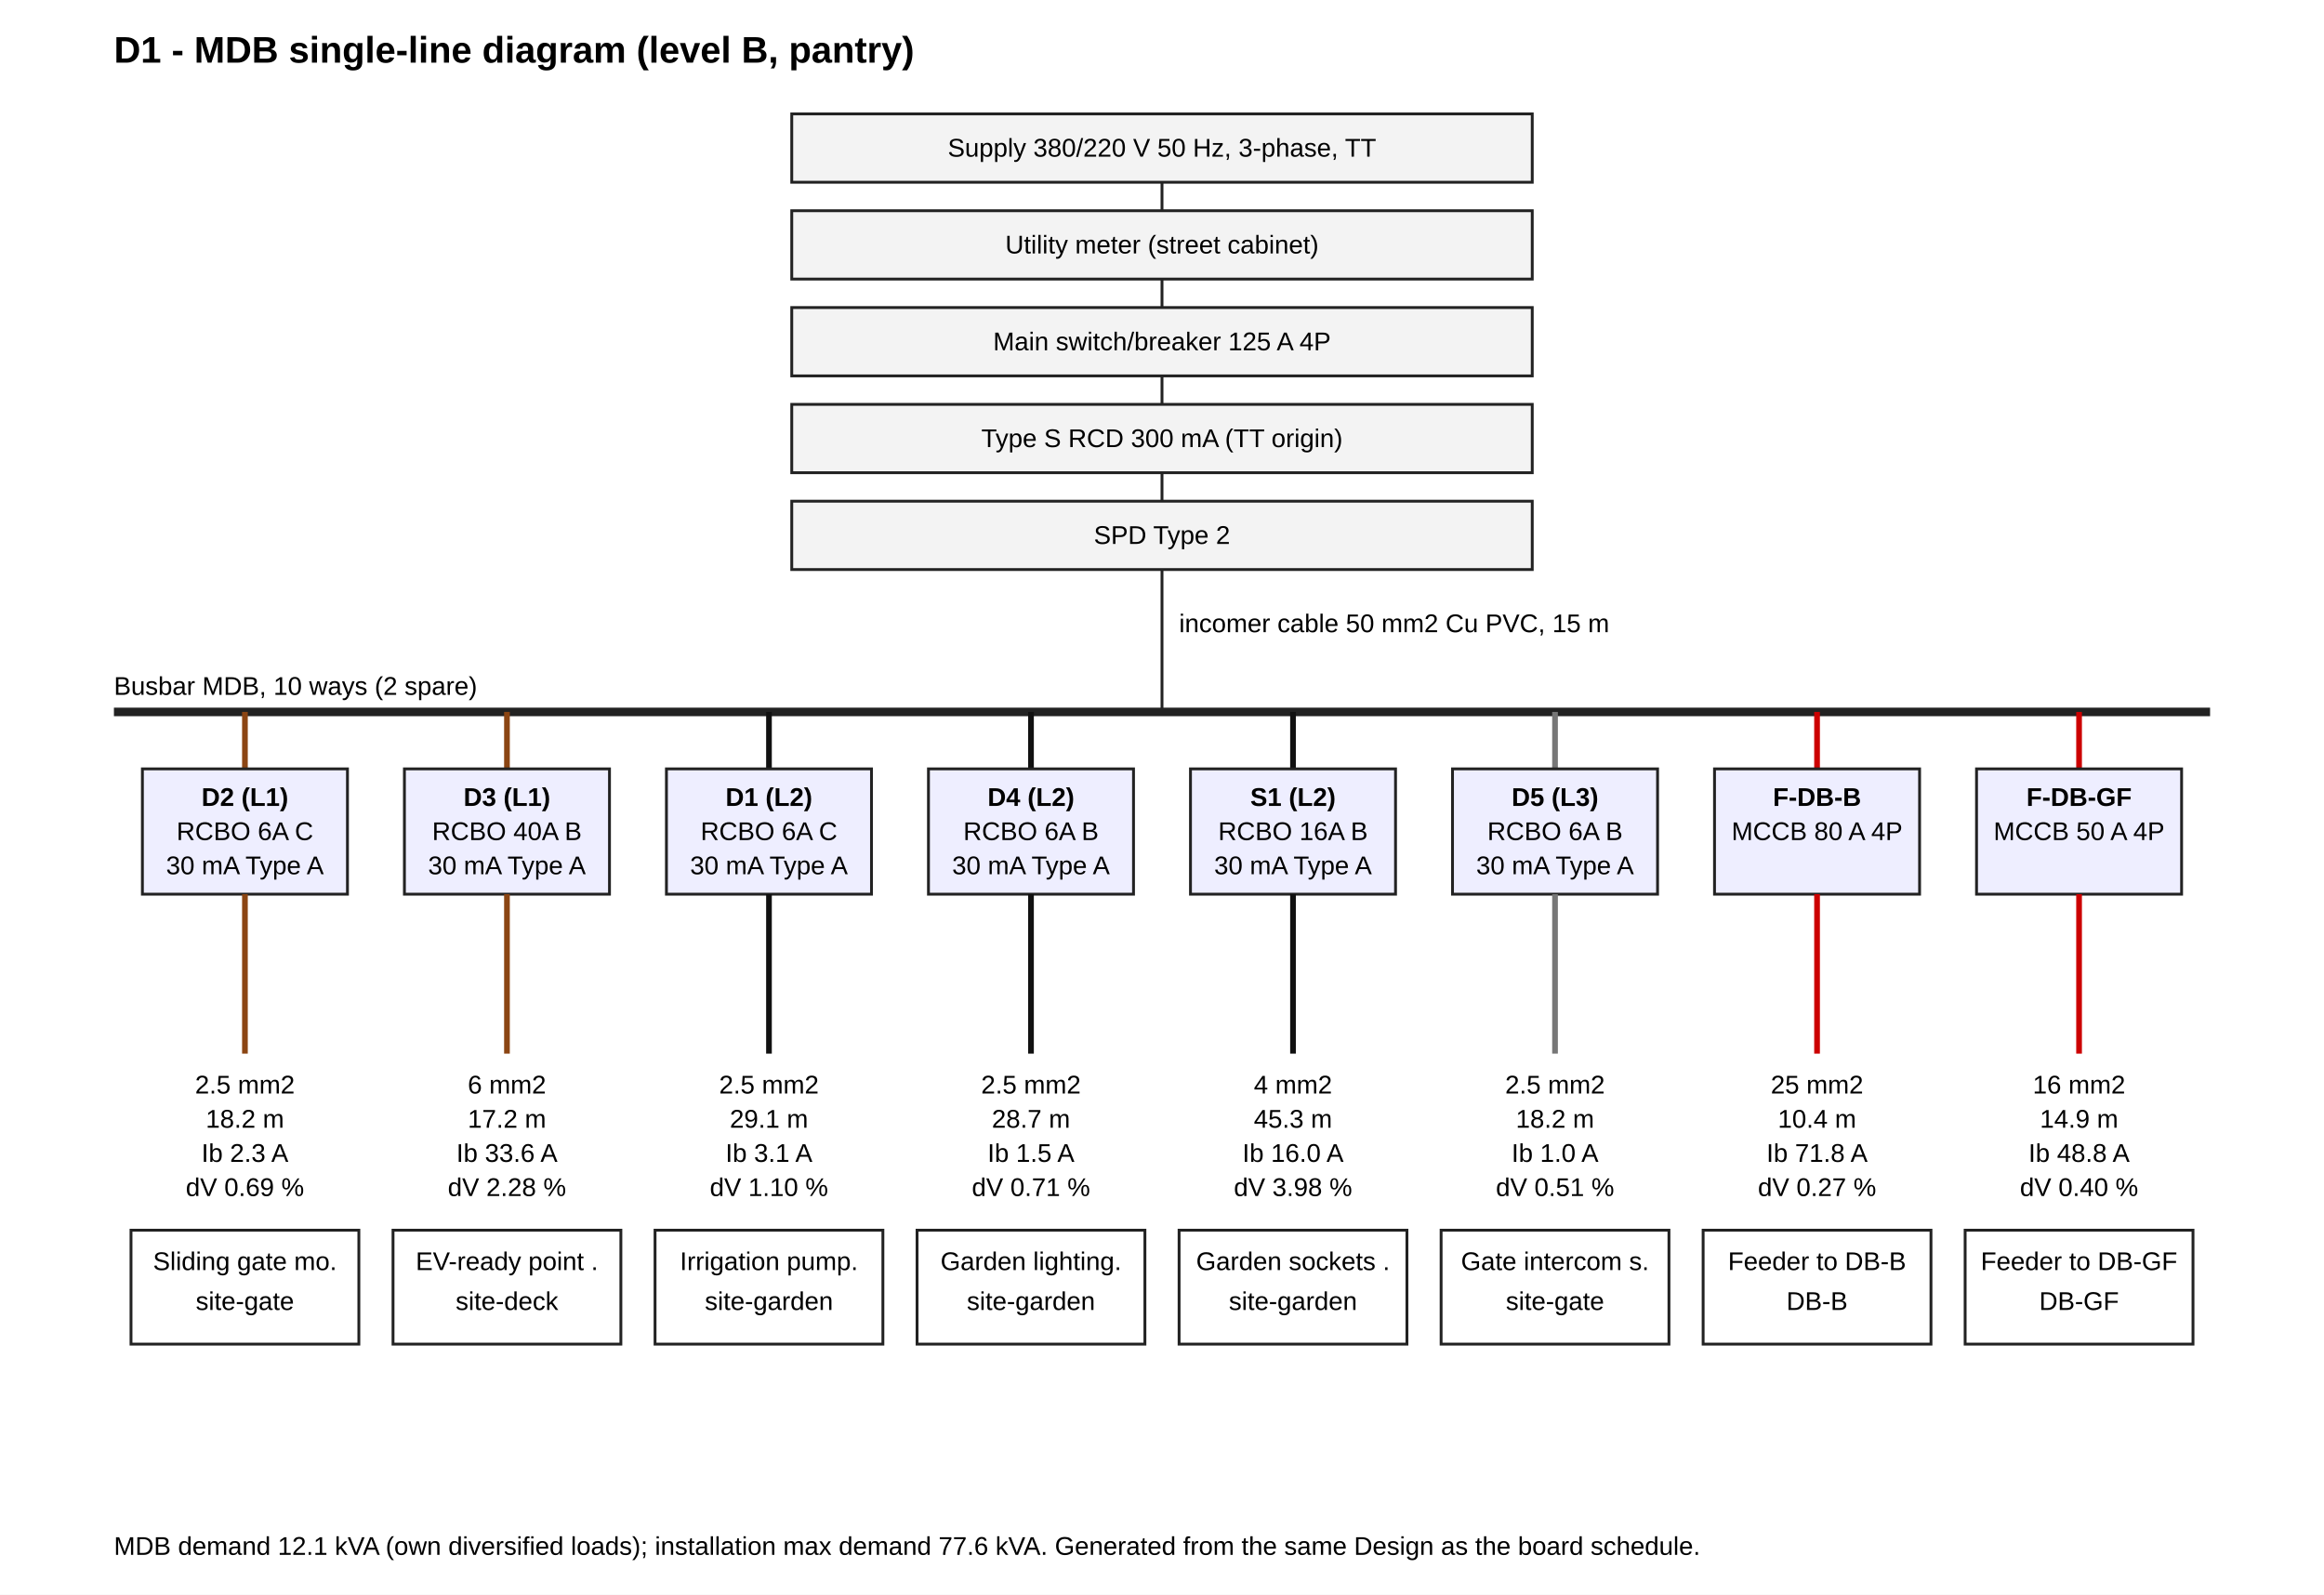
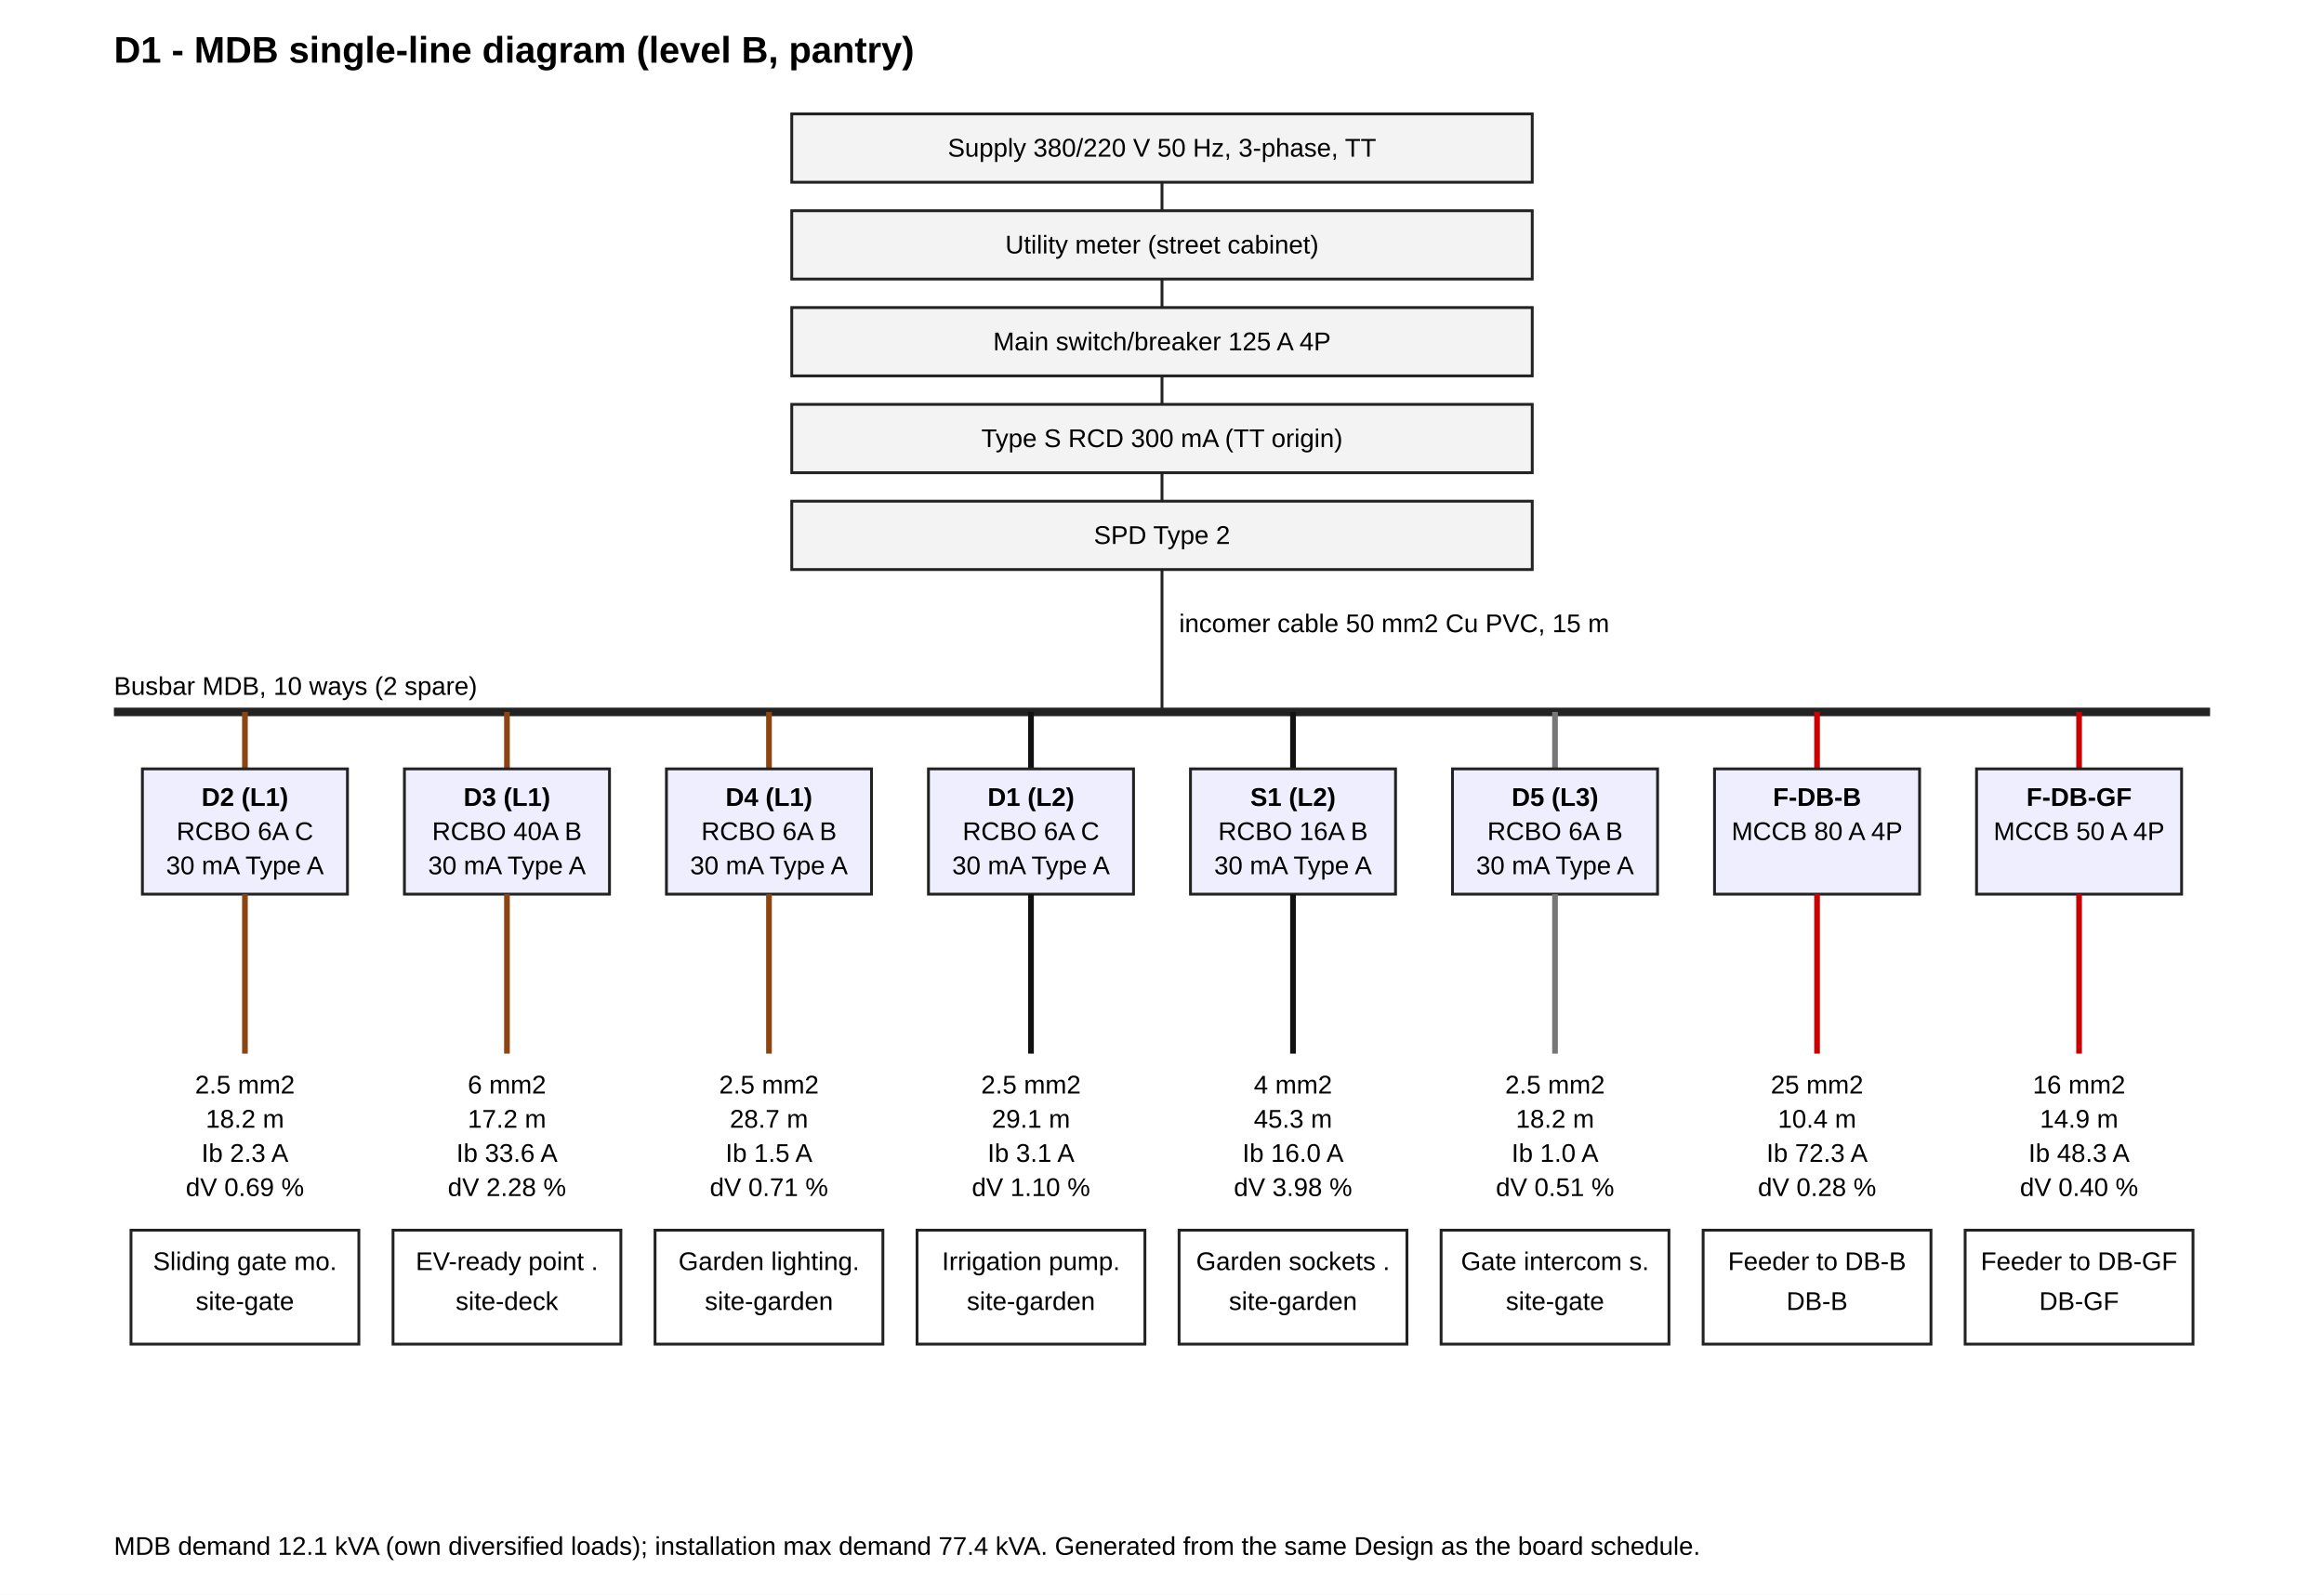
<svg xmlns="http://www.w3.org/2000/svg" width="816" height="560" viewBox="0 0 816 560" font-family="Arial,sans-serif" font-size="9">
  <rect width="816" height="560" fill="#fff" />
  <text x="40" y="22" font-size="13" font-weight="bold">D1 - MDB single-line diagram (level B, pantry)</text>
  <rect x="278" y="40" width="260" height="24" fill="#f3f3f3" stroke="#222" />
  <text x="408" y="55" text-anchor="middle">Supply 380/220 V 50 Hz, 3-phase, TT</text>
  <line x1="408" y1="64" x2="408" y2="74" stroke="#222" />
  <rect x="278" y="74" width="260" height="24" fill="#f3f3f3" stroke="#222" />
  <text x="408" y="89" text-anchor="middle">Utility meter (street cabinet)</text>
  <line x1="408" y1="98" x2="408" y2="108" stroke="#222" />
  <rect x="278" y="108" width="260" height="24" fill="#f3f3f3" stroke="#222" />
  <text x="408" y="123" text-anchor="middle">Main switch/breaker 125 A 4P</text>
  <line x1="408" y1="132" x2="408" y2="142" stroke="#222" />
  <rect x="278" y="142" width="260" height="24" fill="#f3f3f3" stroke="#222" />
  <text x="408" y="157" text-anchor="middle">Type S RCD 300 mA (TT origin)</text>
  <line x1="408" y1="166" x2="408" y2="176" stroke="#222" />
  <rect x="278" y="176" width="260" height="24" fill="#f3f3f3" stroke="#222" />
  <text x="408" y="191" text-anchor="middle">SPD Type 2</text>
  <line x1="408" y1="200" x2="408" y2="250" stroke="#222" />
  <text x="414" y="222">incomer cable 50 mm2 Cu PVC, 15 m</text>
  <line x1="40" y1="250" x2="776" y2="250" stroke="#222" stroke-width="3" />
  <text x="40" y="244">Busbar MDB, 10 ways (2 spare)</text>
  <g id="MDB/D2">
    <line x1="86" y1="250" x2="86" y2="270" stroke="#8b4513" stroke-width="2" />
    <rect x="50" y="270" width="72" height="44" fill="#eef" stroke="#222" />
    <text x="86" y="283" text-anchor="middle" font-weight="bold">D2 (L1)</text>
    <text x="86" y="295" text-anchor="middle">RCBO 6A C</text>
    <text x="86" y="307" text-anchor="middle">30 mA Type A</text>
    <line x1="86" y1="314" x2="86" y2="370" stroke="#8b4513" stroke-width="2" />
    <text x="86" y="384" text-anchor="middle">2.5 mm2</text>
    <text x="86" y="396" text-anchor="middle">18.2 m</text>
    <text x="86" y="408" text-anchor="middle">Ib 2.3 A</text>
    <text x="86" y="420" text-anchor="middle">dV 0.69 %</text>
    <rect x="46" y="432" width="80" height="40" fill="#fff" stroke="#222" />
    <text x="86" y="446" text-anchor="middle">Sliding gate mo.</text>
    <text x="86" y="460" text-anchor="middle">site-gate</text>
  </g>
  <g id="MDB/D3">
    <line x1="178" y1="250" x2="178" y2="270" stroke="#8b4513" stroke-width="2" />
    <rect x="142" y="270" width="72" height="44" fill="#eef" stroke="#222" />
    <text x="178" y="283" text-anchor="middle" font-weight="bold">D3 (L1)</text>
    <text x="178" y="295" text-anchor="middle">RCBO 40A B</text>
    <text x="178" y="307" text-anchor="middle">30 mA Type A</text>
    <line x1="178" y1="314" x2="178" y2="370" stroke="#8b4513" stroke-width="2" />
    <text x="178" y="384" text-anchor="middle">6 mm2</text>
    <text x="178" y="396" text-anchor="middle">17.2 m</text>
    <text x="178" y="408" text-anchor="middle">Ib 33.6 A</text>
    <text x="178" y="420" text-anchor="middle">dV 2.28 %</text>
    <rect x="138" y="432" width="80" height="40" fill="#fff" stroke="#222" />
    <text x="178" y="446" text-anchor="middle">EV-ready point .</text>
    <text x="178" y="460" text-anchor="middle">site-deck</text>
  </g>
-   <g id="MDB/D1">
-     <line x1="270" y1="250" x2="270" y2="270" stroke="#111" stroke-width="2" />
+   <g id="MDB/D4">
+     <line x1="270" y1="250" x2="270" y2="270" stroke="#8b4513" stroke-width="2" />
    <rect x="234" y="270" width="72" height="44" fill="#eef" stroke="#222" />
-     <text x="270" y="283" text-anchor="middle" font-weight="bold">D1 (L2)</text>
-     <text x="270" y="295" text-anchor="middle">RCBO 6A C</text>
+     <text x="270" y="283" text-anchor="middle" font-weight="bold">D4 (L1)</text>
+     <text x="270" y="295" text-anchor="middle">RCBO 6A B</text>
    <text x="270" y="307" text-anchor="middle">30 mA Type A</text>
-     <line x1="270" y1="314" x2="270" y2="370" stroke="#111" stroke-width="2" />
+     <line x1="270" y1="314" x2="270" y2="370" stroke="#8b4513" stroke-width="2" />
    <text x="270" y="384" text-anchor="middle">2.5 mm2</text>
-     <text x="270" y="396" text-anchor="middle">29.1 m</text>
-     <text x="270" y="408" text-anchor="middle">Ib 3.1 A</text>
-     <text x="270" y="420" text-anchor="middle">dV 1.10 %</text>
+     <text x="270" y="396" text-anchor="middle">28.7 m</text>
+     <text x="270" y="408" text-anchor="middle">Ib 1.5 A</text>
+     <text x="270" y="420" text-anchor="middle">dV 0.71 %</text>
    <rect x="230" y="432" width="80" height="40" fill="#fff" stroke="#222" />
-     <text x="270" y="446" text-anchor="middle">Irrigation pump.</text>
+     <text x="270" y="446" text-anchor="middle">Garden lighting.</text>
    <text x="270" y="460" text-anchor="middle">site-garden</text>
  </g>
-   <g id="MDB/D4">
+   <g id="MDB/D1">
    <line x1="362" y1="250" x2="362" y2="270" stroke="#111" stroke-width="2" />
    <rect x="326" y="270" width="72" height="44" fill="#eef" stroke="#222" />
-     <text x="362" y="283" text-anchor="middle" font-weight="bold">D4 (L2)</text>
-     <text x="362" y="295" text-anchor="middle">RCBO 6A B</text>
+     <text x="362" y="283" text-anchor="middle" font-weight="bold">D1 (L2)</text>
+     <text x="362" y="295" text-anchor="middle">RCBO 6A C</text>
    <text x="362" y="307" text-anchor="middle">30 mA Type A</text>
    <line x1="362" y1="314" x2="362" y2="370" stroke="#111" stroke-width="2" />
    <text x="362" y="384" text-anchor="middle">2.5 mm2</text>
-     <text x="362" y="396" text-anchor="middle">28.7 m</text>
-     <text x="362" y="408" text-anchor="middle">Ib 1.5 A</text>
-     <text x="362" y="420" text-anchor="middle">dV 0.71 %</text>
+     <text x="362" y="396" text-anchor="middle">29.1 m</text>
+     <text x="362" y="408" text-anchor="middle">Ib 3.1 A</text>
+     <text x="362" y="420" text-anchor="middle">dV 1.10 %</text>
    <rect x="322" y="432" width="80" height="40" fill="#fff" stroke="#222" />
-     <text x="362" y="446" text-anchor="middle">Garden lighting.</text>
+     <text x="362" y="446" text-anchor="middle">Irrigation pump.</text>
    <text x="362" y="460" text-anchor="middle">site-garden</text>
  </g>
  <g id="MDB/S1">
    <line x1="454" y1="250" x2="454" y2="270" stroke="#111" stroke-width="2" />
    <rect x="418" y="270" width="72" height="44" fill="#eef" stroke="#222" />
    <text x="454" y="283" text-anchor="middle" font-weight="bold">S1 (L2)</text>
    <text x="454" y="295" text-anchor="middle">RCBO 16A B</text>
    <text x="454" y="307" text-anchor="middle">30 mA Type A</text>
    <line x1="454" y1="314" x2="454" y2="370" stroke="#111" stroke-width="2" />
    <text x="454" y="384" text-anchor="middle">4 mm2</text>
    <text x="454" y="396" text-anchor="middle">45.3 m</text>
    <text x="454" y="408" text-anchor="middle">Ib 16.0 A</text>
    <text x="454" y="420" text-anchor="middle">dV 3.98 %</text>
    <rect x="414" y="432" width="80" height="40" fill="#fff" stroke="#222" />
    <text x="454" y="446" text-anchor="middle">Garden sockets .</text>
    <text x="454" y="460" text-anchor="middle">site-garden</text>
  </g>
  <g id="MDB/D5">
    <line x1="546" y1="250" x2="546" y2="270" stroke="#777" stroke-width="2" />
    <rect x="510" y="270" width="72" height="44" fill="#eef" stroke="#222" />
    <text x="546" y="283" text-anchor="middle" font-weight="bold">D5 (L3)</text>
    <text x="546" y="295" text-anchor="middle">RCBO 6A B</text>
    <text x="546" y="307" text-anchor="middle">30 mA Type A</text>
    <line x1="546" y1="314" x2="546" y2="370" stroke="#777" stroke-width="2" />
    <text x="546" y="384" text-anchor="middle">2.5 mm2</text>
    <text x="546" y="396" text-anchor="middle">18.2 m</text>
    <text x="546" y="408" text-anchor="middle">Ib 1.0 A</text>
    <text x="546" y="420" text-anchor="middle">dV 0.51 %</text>
    <rect x="506" y="432" width="80" height="40" fill="#fff" stroke="#222" />
    <text x="546" y="446" text-anchor="middle">Gate intercom s.</text>
    <text x="546" y="460" text-anchor="middle">site-gate</text>
  </g>
  <g id="MDB/F-DB-B">
    <line x1="638" y1="250" x2="638" y2="270" stroke="#c00" stroke-width="2" />
    <rect x="602" y="270" width="72" height="44" fill="#eef" stroke="#222" />
    <text x="638" y="283" text-anchor="middle" font-weight="bold">F-DB-B</text>
    <text x="638" y="295" text-anchor="middle">MCCB 80 A 4P</text>
    <text x="638" y="307" text-anchor="middle" />
    <line x1="638" y1="314" x2="638" y2="370" stroke="#c00" stroke-width="2" />
    <text x="638" y="384" text-anchor="middle">25 mm2</text>
    <text x="638" y="396" text-anchor="middle">10.4 m</text>
-     <text x="638" y="408" text-anchor="middle">Ib 71.8 A</text>
-     <text x="638" y="420" text-anchor="middle">dV 0.27 %</text>
+     <text x="638" y="408" text-anchor="middle">Ib 72.3 A</text>
+     <text x="638" y="420" text-anchor="middle">dV 0.28 %</text>
    <rect x="598" y="432" width="80" height="40" fill="#fff" stroke="#222" />
    <text x="638" y="446" text-anchor="middle">Feeder to DB-B</text>
    <text x="638" y="460" text-anchor="middle">DB-B</text>
  </g>
  <g id="MDB/F-DB-GF">
    <line x1="730" y1="250" x2="730" y2="270" stroke="#c00" stroke-width="2" />
    <rect x="694" y="270" width="72" height="44" fill="#eef" stroke="#222" />
    <text x="730" y="283" text-anchor="middle" font-weight="bold">F-DB-GF</text>
    <text x="730" y="295" text-anchor="middle">MCCB 50 A 4P</text>
    <text x="730" y="307" text-anchor="middle" />
    <line x1="730" y1="314" x2="730" y2="370" stroke="#c00" stroke-width="2" />
    <text x="730" y="384" text-anchor="middle">16 mm2</text>
    <text x="730" y="396" text-anchor="middle">14.9 m</text>
-     <text x="730" y="408" text-anchor="middle">Ib 48.8 A</text>
+     <text x="730" y="408" text-anchor="middle">Ib 48.3 A</text>
    <text x="730" y="420" text-anchor="middle">dV 0.40 %</text>
    <rect x="690" y="432" width="80" height="40" fill="#fff" stroke="#222" />
    <text x="730" y="446" text-anchor="middle">Feeder to DB-GF</text>
    <text x="730" y="460" text-anchor="middle">DB-GF</text>
  </g>
-   <text x="40" y="546">MDB demand 12.1 kVA (own diversified loads); installation max demand 77.6 kVA. Generated from the same Design as the board schedule.</text>
+   <text x="40" y="546">MDB demand 12.1 kVA (own diversified loads); installation max demand 77.4 kVA. Generated from the same Design as the board schedule.</text>
</svg>
